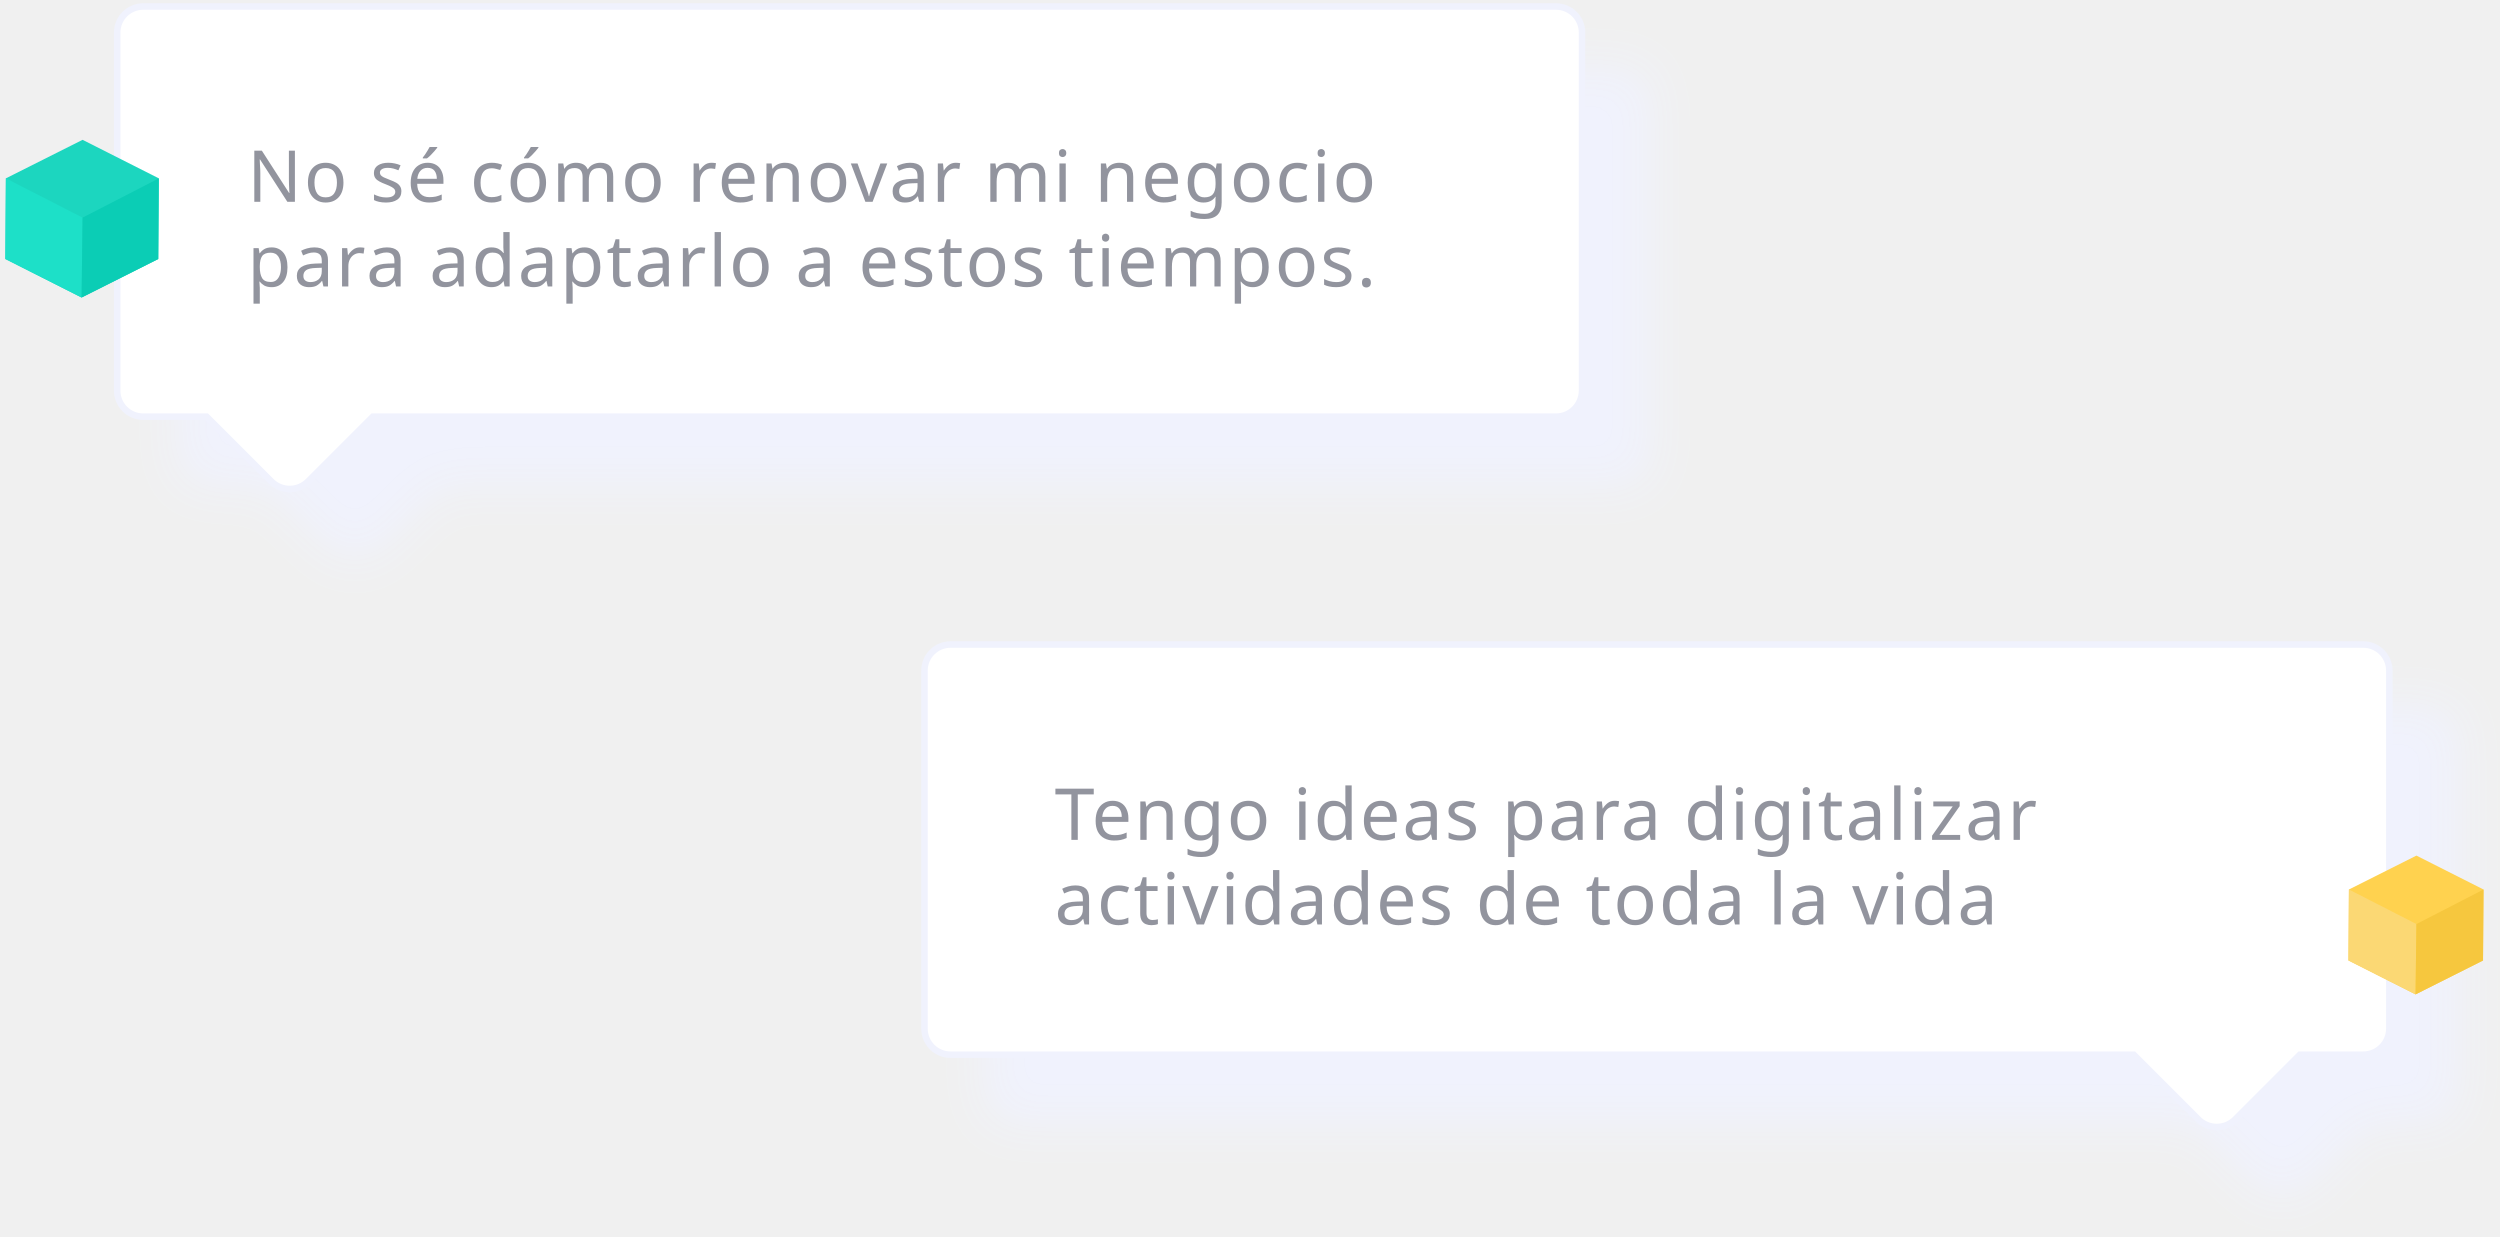
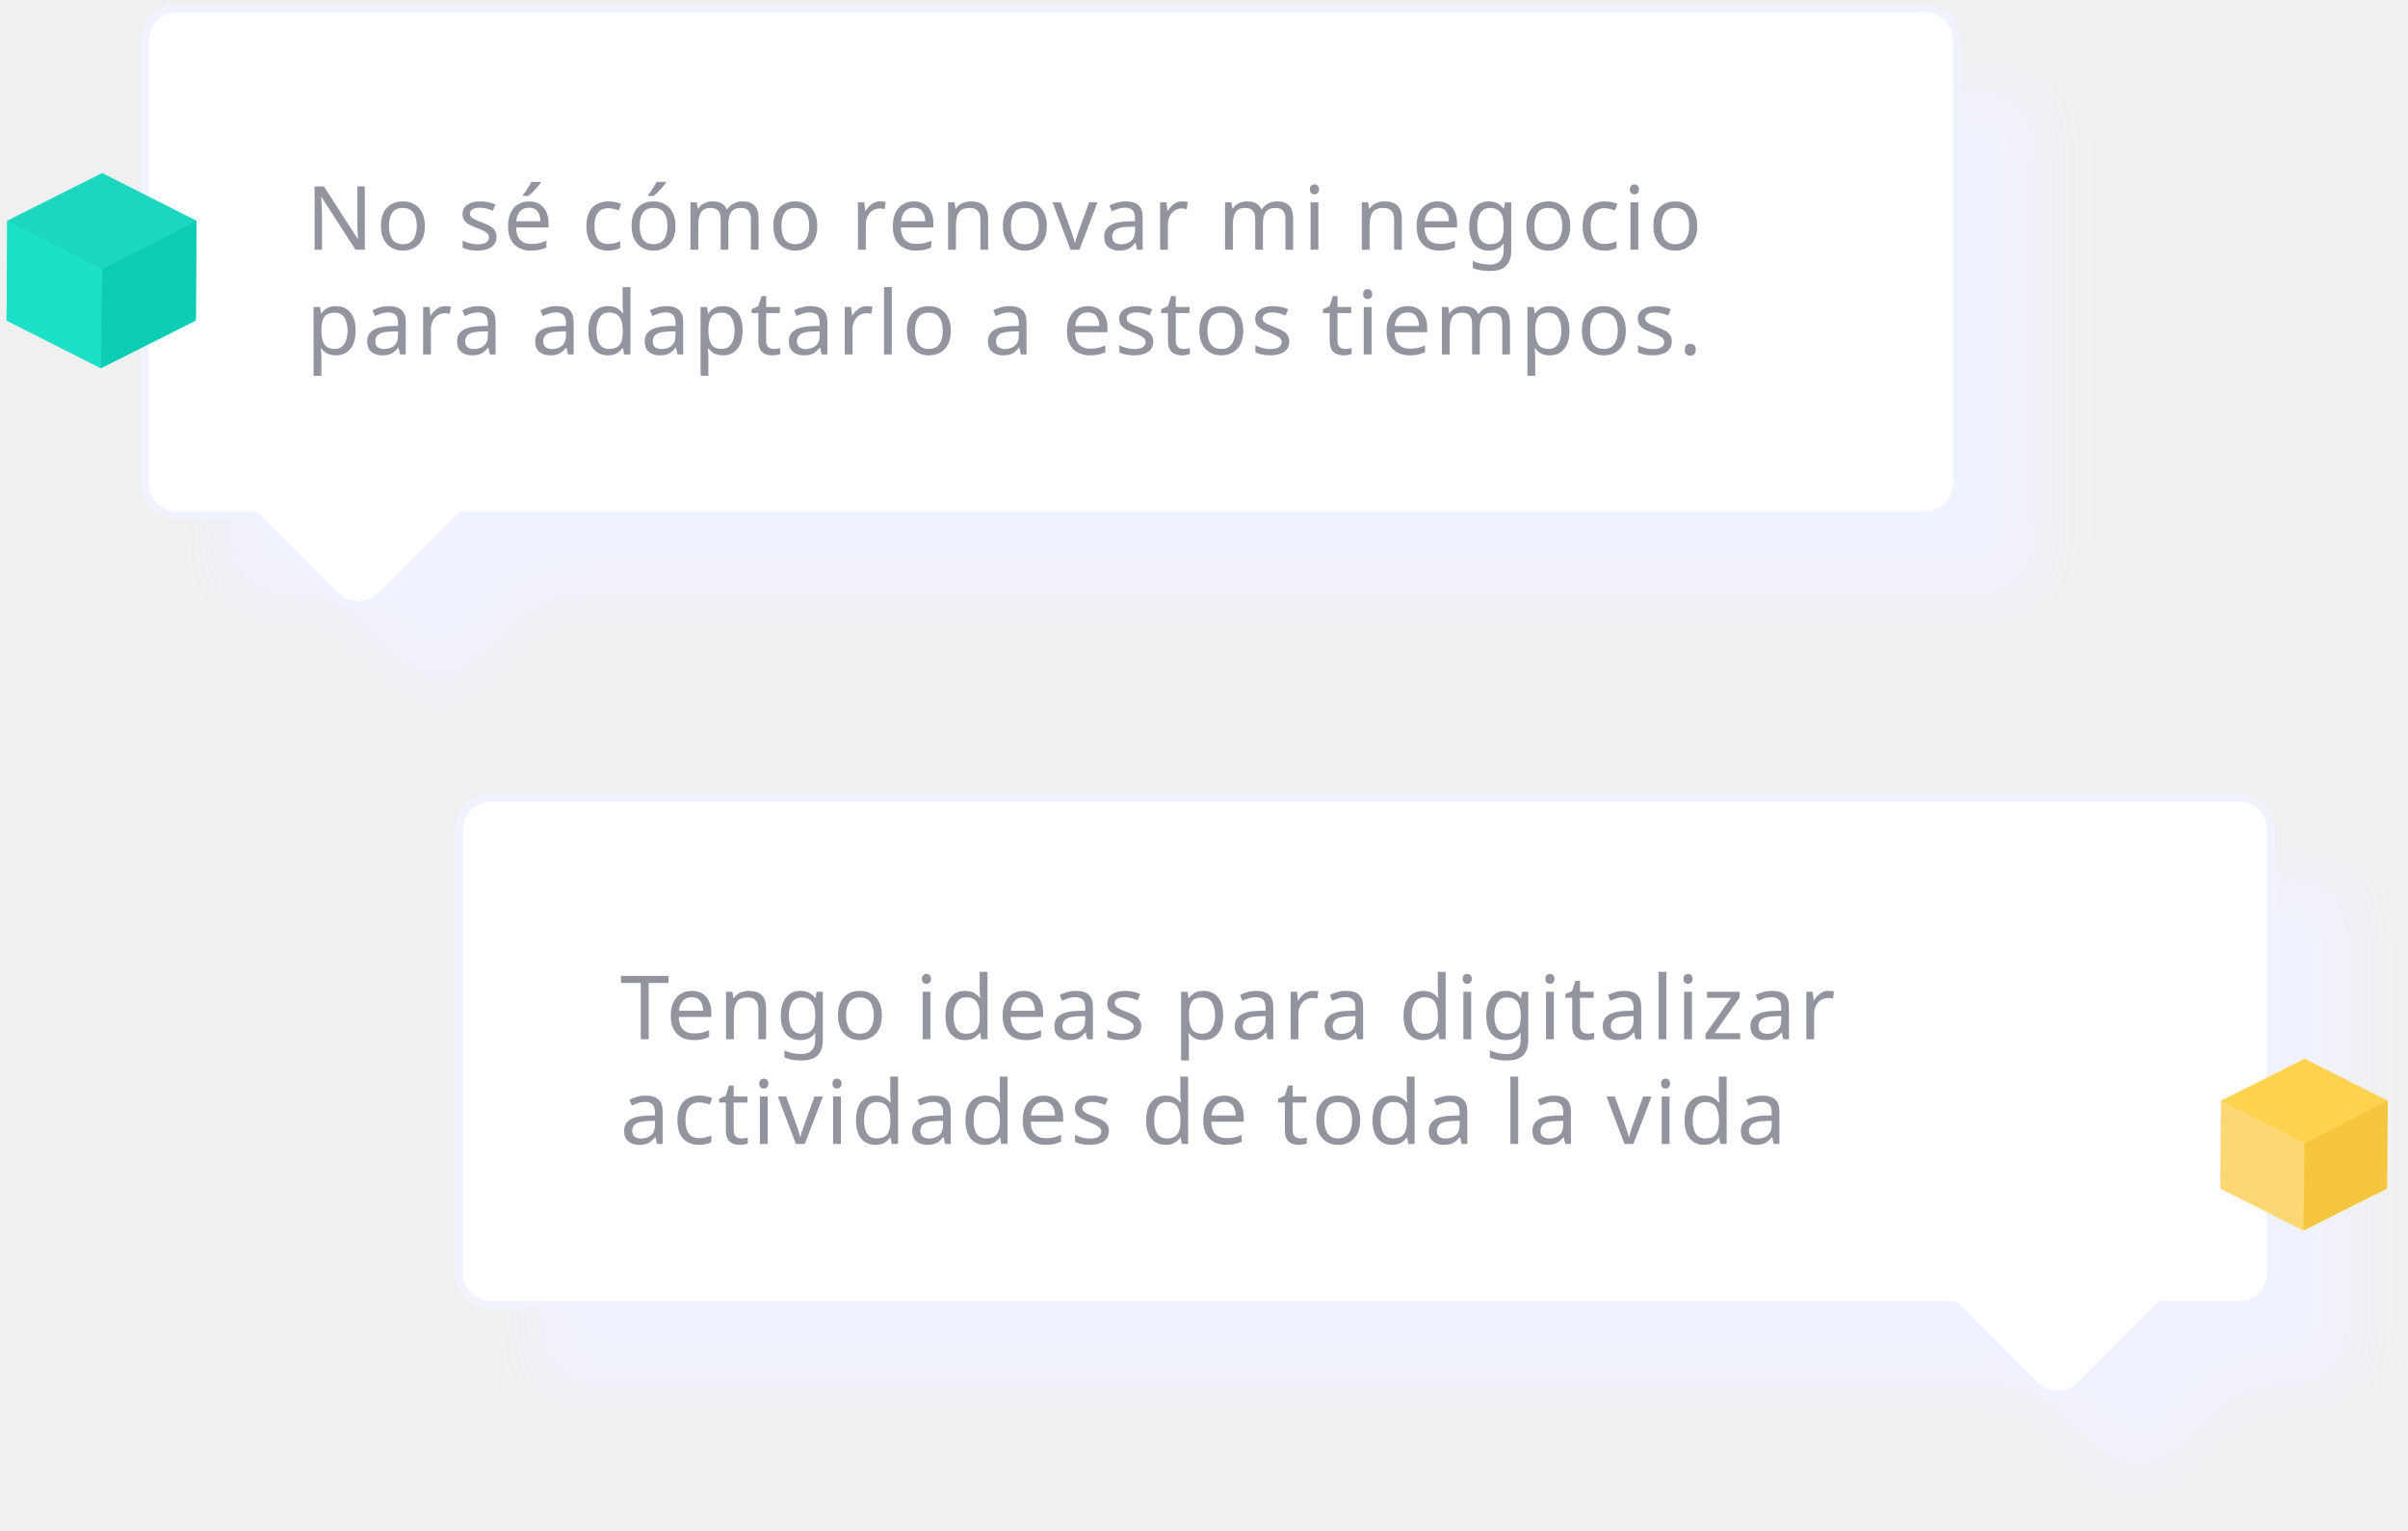
- <svg xmlns="http://www.w3.org/2000/svg" xmlns:xlink="http://www.w3.org/1999/xlink" width="384px" height="190px" viewBox="0 0 384 190" version="1.1">
+ <svg xmlns="http://www.w3.org/2000/svg" xmlns:xlink="http://www.w3.org/1999/xlink" width="299px" height="190px" viewBox="0 0 299 190" version="1.1">
  <defs>
    <path d="M221,0 C223.209,-4.05812251e-16 225,1.791 225,4 L225,59 C225,61.209 223.209,63 221,63 L39.261,63 L29.328,72.935 C27.819,74.445 25.402,74.496 23.831,73.086 L23.672,72.936 C23.672,72.935 23.672,72.935 23.672,72.935 L13.738,63 L4,63 C1.791,63 2.705415e-16,61.209 0,59 L0,4 C-2.705415e-16,1.791 1.791,4.05812251e-16 4,0 L221,0 Z" id="path-1" />
    <filter x="-4.0%" y="-12.1%" width="115.6%" height="147.2%" filterUnits="objectBoundingBox" id="filter-2">
      <feMorphology radius="0.5" operator="dilate" in="SourceAlpha" result="shadowSpreadOuter1" />
      <feOffset dx="10" dy="10" in="shadowSpreadOuter1" result="shadowOffsetOuter1" />
      <feGaussianBlur stdDeviation="3.5" in="shadowOffsetOuter1" result="shadowBlurOuter1" />
      <feComposite in="shadowBlurOuter1" in2="SourceAlpha" operator="out" result="shadowBlurOuter1" />
      <feColorMatrix values="0 0 0 0 0.941   0 0 0 0 0.949   0 0 0 0 0.992  0 0 0 1 0" type="matrix" in="shadowBlurOuter1" />
    </filter>
    <path d="M221,0 C223.209,-4.05812251e-16 225,1.791 225,4 L225,59 C225,61.209 223.209,63 221,63 L211.261,63 L201.328,72.935 C199.819,74.445 197.402,74.496 195.831,73.086 L195.672,72.936 C195.672,72.935 195.672,72.935 195.672,72.935 L185.738,63 L4,63 C1.791,63 2.705415e-16,61.209 0,59 L0,4 C-2.705415e-16,1.791 1.791,4.05812251e-16 4,0 L221,0 Z" id="path-3" />
    <filter x="-4.0%" y="-12.1%" width="115.6%" height="147.2%" filterUnits="objectBoundingBox" id="filter-4">
      <feMorphology radius="0.5" operator="dilate" in="SourceAlpha" result="shadowSpreadOuter1" />
      <feOffset dx="10" dy="10" in="shadowSpreadOuter1" result="shadowOffsetOuter1" />
      <feGaussianBlur stdDeviation="3.5" in="shadowOffsetOuter1" result="shadowBlurOuter1" />
      <feComposite in="shadowBlurOuter1" in2="SourceAlpha" operator="out" result="shadowBlurOuter1" />
      <feColorMatrix values="0 0 0 0 0.941   0 0 0 0 0.949   0 0 0 0 0.992  0 0 0 1 0" type="matrix" in="shadowBlurOuter1" />
    </filter>
  </defs>
  <g id="Landing" stroke="none" stroke-width="1" fill="none" fill-rule="evenodd">
-     <g id="conecando-copy-3" transform="translate(0, 1)">
+     <g id="dialogo_3" transform="translate(0, 1)">
      <g id="Bubble_left" transform="translate(18, 0)">
        <g id="Bubble_izq">
          <g id="CTA_Primary-Copy">
            <g id="Group-5">
              <g id="Combined-Shape">
                <use fill="black" fill-opacity="1" filter="url(#filter-2)" xlink:href="#path-1" />
                <use stroke="#F0F2FD" stroke-width="1" fill="#FFFFFF" fill-rule="evenodd" xlink:href="#path-1" />
              </g>
              <text id="Quisiera-vender-onli" font-family="Raleway-Regular, Raleway" font-size="11" font-weight="normal" letter-spacing="0.332" fill="#92949E">
                <tspan x="20" y="30">No sé cómo renovar mi negocio </tspan>
                <tspan x="20" y="43">para adaptarlo a estos tiempos.</tspan>
              </text>
            </g>
          </g>
        </g>
      </g>
      <g id="green_square" transform="translate(0, 20)">
        <g id="Group-20-Copy" transform="translate(-5.528846, 0.47619)">
          <path d="M6.347,18.307 L6.431,5.918 L18.212,2.76223489e-13 L29.922,5.918 L29.839,18.307 L18.058,24.226 L6.347,18.307 Z" id="Combined-Shape" fill="#1CD6BF" />
          <polygon id="Rectangle" fill="#1DE0C8" transform="translate(12.23367, 15.08267) rotate(-45) translate(-12.23367, -15.08267) " points="14.611 4.499 5.791 13.2 9.887 25.666 18.676 17.094" />
          <polygon id="Rectangle" fill="#0BCDB5" transform="translate(24.03585, 15.11767) rotate(-45) translate(-24.03585, -15.11767) " points="13.369 17.331 25.884 21.476 34.703 12.775 22.158 8.759" />
        </g>
      </g>
-       <g id="Bubble_right" transform="translate(142, 98)">
+       <g id="Bubble_right" transform="translate(57, 98)">
        <g id="Bubble_izq-Copy">
          <g id="CTA_Primary-Copy">
            <g id="Group-5">
              <g id="Combined-Shape">
                <use fill="black" fill-opacity="1" filter="url(#filter-4)" xlink:href="#path-3" />
                <use stroke="#F0F2FD" stroke-width="1" fill="#FFFFFF" fill-rule="evenodd" xlink:href="#path-3" />
              </g>
              <text id="Me-gustaría-ayudar-p" font-family="Raleway-Regular, Raleway" font-size="11" font-weight="normal" letter-spacing="0.332" fill="#92949E">
                <tspan x="20" y="30">Tengo ideas para digitalizar </tspan>
                <tspan x="20" y="43">actividades de toda la vida</tspan>
              </text>
            </g>
          </g>
        </g>
      </g>
-       <g id="yellow_square" transform="translate(360, 130)">
+       <g id="yellow_square" transform="translate(275, 130)">
        <g id="Group-20" transform="translate(-4.865385, 0.419048)">
          <path d="M5.586,16.11 L5.659,5.208 L16.026,2.34479103e-13 L26.332,5.208 L26.258,16.11 L15.891,21.319 L5.586,16.11 Z" id="Combined-Shape" fill="#FFD24F" />
          <polygon id="Rectangle" fill="#FBD874" transform="translate(10.76563, 13.27275) rotate(-45) translate(-10.76563, -13.27275) " points="12.857 3.959 5.096 11.616 8.701 22.586 16.435 15.043" />
          <polygon id="Rectangle" fill="#F6C73E" transform="translate(21.15155, 13.30355) rotate(-45) translate(-21.15155, -13.30355) " points="11.764 15.251 22.778 18.899 30.539 11.242 19.499 7.708" />
        </g>
      </g>
    </g>
  </g>
</svg>
